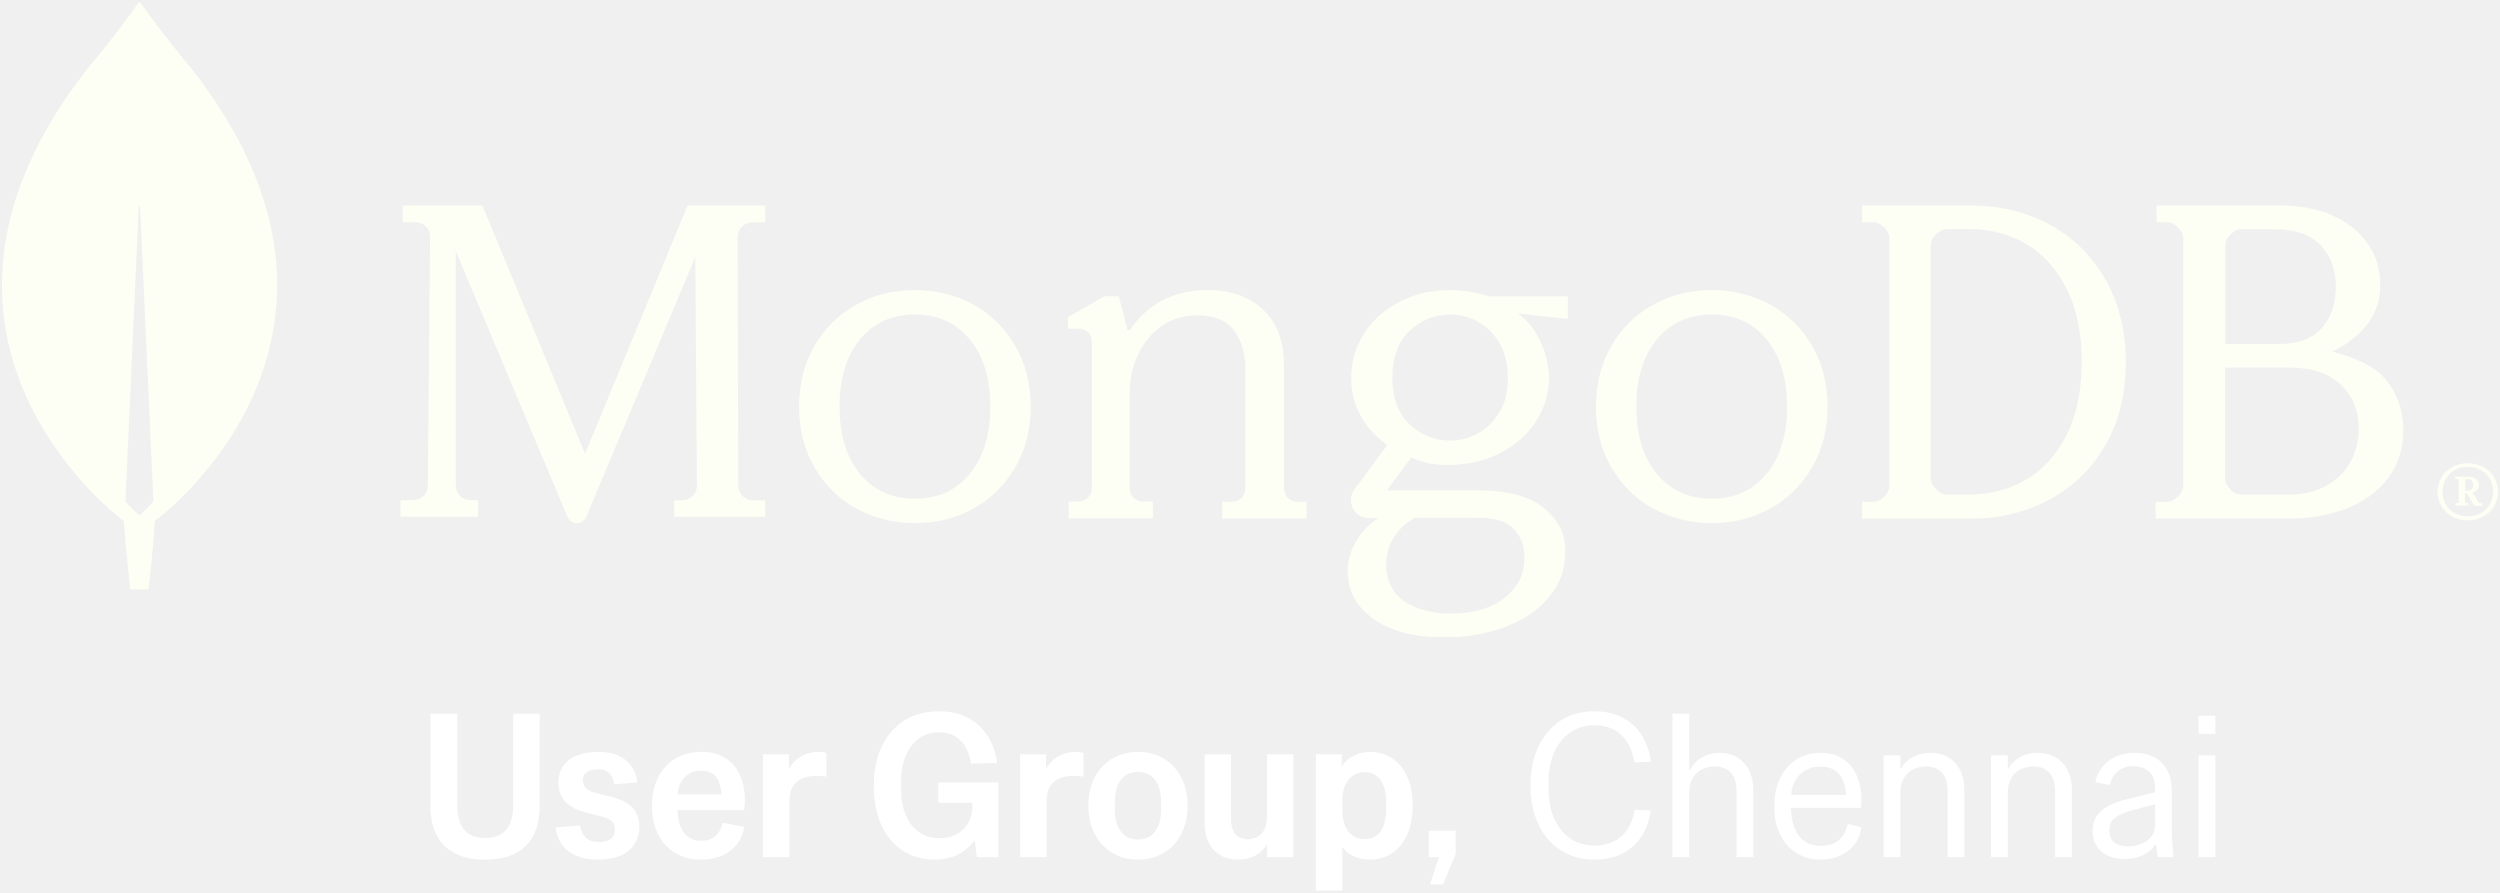
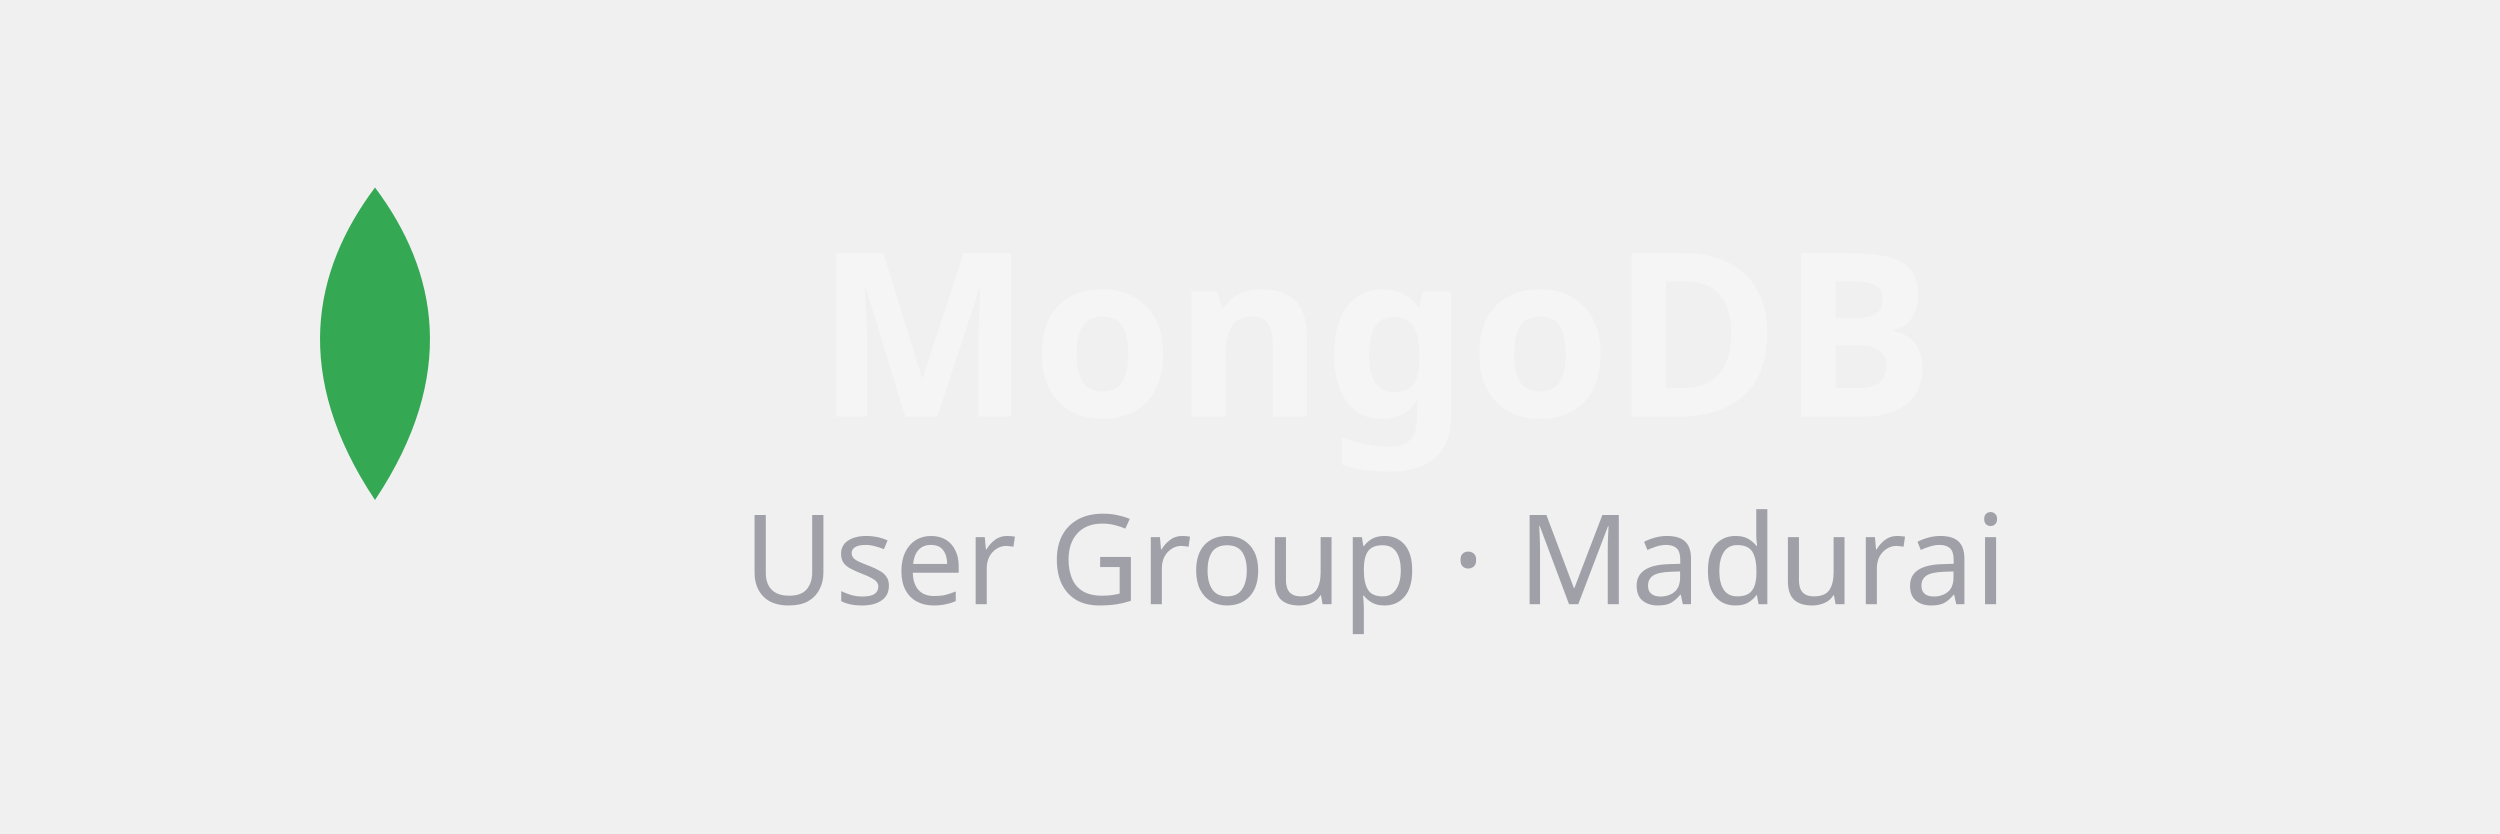
- <svg xmlns="http://www.w3.org/2000/svg" width="2886" height="1030" viewBox="564 290 2886 1030" fill="none">
-   <path d="M1124.02 1282.31C1110.8 1282.31 1099.5 1280.06 1090.1 1275.56C1080.71 1271.02 1073.47 1264.09 1068.4 1254.77C1063.36 1245.44 1060.84 1233.64 1060.84 1219.34V1113.94H1091.83V1219.07C1091.83 1227.5 1093 1234.55 1095.34 1240.24C1097.68 1245.89 1101.21 1250.16 1105.93 1253.04C1110.68 1255.92 1116.71 1257.36 1124.02 1257.36C1131.32 1257.36 1137.39 1255.92 1142.21 1253.04C1147.04 1250.16 1150.62 1245.89 1152.96 1240.24C1155.3 1234.55 1156.47 1227.5 1156.47 1219.07V1113.94H1186.98V1219.78C1186.98 1233.92 1184.49 1245.62 1179.53 1254.88C1174.56 1264.13 1167.41 1271.02 1158.09 1275.56C1148.77 1280.06 1137.41 1282.31 1124.02 1282.31ZM1255.09 1282.31C1243.75 1282.31 1234.53 1280.56 1227.44 1277.07C1220.38 1273.54 1215.11 1268.95 1211.62 1263.3C1208.13 1257.61 1206.06 1251.58 1205.41 1245.21L1233.65 1242.89C1234.26 1246.63 1235.38 1249.98 1237 1252.93C1238.65 1255.88 1240.96 1258.13 1243.91 1259.68C1246.86 1261.23 1250.68 1262 1255.36 1262C1261.41 1262 1265.98 1260.8 1269.07 1258.39C1272.21 1255.97 1273.77 1252.28 1273.77 1247.32C1273.77 1242.96 1272.4 1239.67 1269.67 1237.43C1266.97 1235.17 1262.74 1233.4 1256.98 1232.14L1241.1 1228.2C1234.12 1226.47 1228.21 1224.06 1223.39 1220.96C1218.57 1217.87 1214.91 1214.11 1212.43 1209.68C1209.94 1205.21 1208.7 1200.03 1208.7 1194.13C1208.7 1185.74 1210.68 1178.86 1214.64 1173.5C1218.6 1168.13 1224.07 1164.21 1231.06 1161.73C1238.08 1159.24 1246.09 1158 1255.09 1158C1264.41 1158 1272.26 1159.57 1278.63 1162.7C1285.04 1165.79 1289.99 1169.99 1293.48 1175.28C1296.97 1180.54 1299.03 1186.51 1299.64 1193.21L1273.07 1195.53C1272.28 1189.95 1270.41 1185.65 1267.45 1182.62C1264.5 1179.56 1260.15 1178.03 1254.39 1178.03C1248.95 1178.03 1244.67 1179.1 1241.53 1181.22C1238.44 1183.31 1236.89 1186.37 1236.89 1190.4C1236.89 1194.61 1238.2 1197.92 1240.83 1200.34C1243.5 1202.75 1247.55 1204.57 1252.98 1205.79L1269.34 1209.79C1276.33 1211.48 1282.27 1213.8 1287.16 1216.75C1292.06 1219.7 1295.75 1223.45 1298.23 1227.98C1300.72 1232.48 1301.96 1237.85 1301.96 1244.08C1301.96 1252.14 1300.05 1259.05 1296.24 1264.81C1292.46 1270.57 1287.02 1274.93 1279.93 1277.88C1272.87 1280.83 1264.59 1282.31 1255.09 1282.31ZM1373.13 1282.31C1361.61 1282.31 1351.6 1279.7 1343.1 1274.48C1334.64 1269.26 1328.13 1262.02 1323.56 1252.77C1318.98 1243.52 1316.7 1232.68 1316.7 1220.26C1316.7 1207.81 1319.02 1196.92 1323.66 1187.59C1328.34 1178.27 1334.95 1171.01 1343.48 1165.83C1352.05 1160.61 1362.08 1158 1373.56 1158C1383.35 1158 1391.67 1159.84 1398.51 1163.51C1405.38 1167.14 1410.8 1172.15 1414.76 1178.52C1418.72 1184.89 1421.4 1192.09 1422.81 1200.12C1424.21 1208.11 1424.28 1216.46 1423.02 1225.18H1340.94V1206.98H1402.29L1396.89 1216.05V1210.7C1396.89 1203.86 1396.02 1198.16 1394.3 1193.59C1392.6 1188.98 1390.01 1185.5 1386.52 1183.16C1383.03 1180.82 1378.64 1179.65 1373.34 1179.65C1365.57 1179.65 1359.07 1182.34 1353.85 1187.7C1348.67 1193.06 1346.07 1201.2 1346.07 1212.11V1222.58C1346.07 1235.04 1348.47 1244.49 1353.26 1250.93C1358.08 1257.38 1364.7 1260.6 1373.13 1260.6C1377.48 1260.6 1381.28 1259.9 1384.52 1258.49C1387.8 1257.09 1390.61 1254.84 1392.95 1251.74C1395.29 1248.65 1397.07 1244.69 1398.29 1239.86L1423.24 1244.51C1422.02 1251.96 1419.26 1258.53 1414.98 1264.22C1410.69 1269.91 1405.01 1274.35 1397.91 1277.56C1390.86 1280.72 1382.6 1282.31 1373.13 1282.31ZM1444.72 1279.5V1160.81H1474.8V1193.21L1475.28 1195.53V1279.5H1444.72ZM1475.28 1215.35L1467.78 1204.66C1468.57 1193.14 1470.98 1183.96 1475.01 1177.12C1479.08 1170.28 1484.1 1165.38 1490.08 1162.43C1496.06 1159.48 1502.09 1158 1508.17 1158C1509.57 1158 1511.08 1158.07 1512.7 1158.22C1514.32 1158.36 1516.07 1158.67 1517.94 1159.13V1186.46C1513.59 1185.81 1509.34 1185.54 1505.2 1185.65C1501.1 1185.72 1497.21 1186.3 1493.54 1187.38C1489.9 1188.46 1486.71 1190.13 1483.98 1192.4C1481.28 1194.63 1479.15 1197.62 1477.61 1201.36C1476.06 1205.11 1475.28 1209.77 1475.28 1215.35ZM1643.43 1282.31C1629.28 1282.31 1616.88 1278.89 1606.22 1272.05C1595.57 1265.21 1587.32 1255.42 1581.49 1242.67C1575.66 1229.89 1572.74 1214.57 1572.74 1196.72C1572.74 1179.62 1575.77 1164.66 1581.82 1151.84C1587.9 1138.99 1596.58 1129 1607.84 1121.87C1619.11 1114.71 1632.38 1111.13 1647.64 1111.13C1660.67 1111.13 1671.92 1113.65 1681.39 1118.69C1690.9 1123.73 1698.49 1130.73 1704.18 1139.69C1709.87 1148.62 1713.49 1158.99 1715.03 1170.8L1684.96 1171.5C1683.55 1163.26 1681.21 1156.51 1677.94 1151.25C1674.66 1145.96 1670.5 1142 1665.46 1139.37C1660.42 1136.71 1654.55 1135.37 1647.86 1135.37C1639 1135.37 1631.3 1137.75 1624.75 1142.5C1618.23 1147.22 1613.17 1153.82 1609.57 1162.32C1606.01 1170.78 1604.23 1180.61 1604.23 1191.8V1201.36C1604.23 1212.41 1605.97 1222.19 1609.46 1230.68C1612.99 1239.14 1618.05 1245.75 1624.64 1250.5C1631.26 1255.22 1639.15 1257.58 1648.29 1257.58C1653.91 1257.58 1659.04 1256.73 1663.68 1255.04C1668.36 1253.31 1672.41 1250.83 1675.83 1247.59C1679.25 1244.31 1681.9 1240.33 1683.77 1235.65C1685.64 1230.97 1686.58 1225.68 1686.58 1219.78V1216.75H1647.16V1193.21H1716.44V1279.5H1691.71L1686.79 1241.27H1696.84C1695.29 1249.51 1692.01 1256.71 1687.01 1262.87C1682.04 1268.99 1675.83 1273.76 1668.38 1277.18C1660.93 1280.6 1652.61 1282.31 1643.43 1282.31ZM1741.61 1279.5V1160.81H1771.69V1193.21L1772.18 1195.53V1279.5H1741.61ZM1772.18 1215.35L1764.67 1204.66C1765.46 1193.14 1767.87 1183.96 1771.91 1177.12C1775.97 1170.28 1781 1165.38 1786.97 1162.43C1792.95 1159.48 1798.98 1158 1805.06 1158C1806.47 1158 1807.98 1158.07 1809.6 1158.22C1811.22 1158.36 1812.96 1158.67 1814.84 1159.13V1186.46C1810.48 1185.81 1806.23 1185.54 1802.09 1185.65C1797.99 1185.72 1794.1 1186.3 1790.43 1187.38C1786.79 1188.46 1783.61 1190.13 1780.87 1192.4C1778.17 1194.63 1776.05 1197.62 1774.5 1201.36C1772.95 1205.11 1772.18 1209.77 1772.18 1215.35ZM1877.82 1282.31C1869.26 1282.31 1861.52 1280.83 1854.6 1277.88C1847.69 1274.93 1841.66 1270.73 1836.52 1265.3C1831.4 1259.83 1827.44 1253.29 1824.64 1245.7C1821.83 1238.06 1820.42 1229.51 1820.42 1220.05C1820.42 1207.45 1822.87 1196.52 1827.77 1187.27C1832.66 1178.02 1839.43 1170.83 1848.07 1165.72C1856.71 1160.57 1866.63 1158 1877.82 1158C1889.02 1158 1898.88 1160.57 1907.42 1165.72C1915.98 1170.83 1922.72 1178.05 1927.61 1187.38C1932.51 1196.7 1934.96 1207.59 1934.96 1220.05C1934.96 1229.51 1933.55 1238.06 1930.74 1245.7C1927.94 1253.29 1924.01 1259.83 1918.97 1265.3C1913.93 1270.73 1907.9 1274.93 1900.88 1277.88C1893.9 1280.83 1886.21 1282.31 1877.82 1282.31ZM1877.82 1259.2C1883.12 1259.2 1887.78 1257.88 1891.81 1255.25C1895.84 1252.59 1898.94 1248.63 1901.1 1243.37C1903.29 1238.08 1904.39 1231.39 1904.39 1223.29V1216.75C1904.39 1208.69 1903.29 1202.01 1901.1 1196.72C1898.94 1191.43 1895.84 1187.5 1891.81 1184.95C1887.78 1182.35 1883.12 1181.06 1877.82 1181.06C1872.39 1181.06 1867.64 1182.35 1863.57 1184.95C1859.54 1187.5 1856.42 1191.39 1854.23 1196.61C1852.07 1201.79 1850.99 1208.44 1850.99 1216.54V1223.5C1850.99 1231.46 1852.07 1238.08 1854.23 1243.37C1856.42 1248.63 1859.54 1252.59 1863.57 1255.25C1867.64 1257.88 1872.39 1259.2 1877.82 1259.2ZM1993.49 1282.31C1985.72 1282.31 1978.91 1280.67 1973.08 1277.39C1967.25 1274.12 1962.7 1269.26 1959.42 1262.81C1956.18 1256.37 1954.56 1248.4 1954.56 1238.89V1160.81H1985.07V1234.46C1985.07 1240.22 1985.84 1244.9 1987.39 1248.5C1988.98 1252.07 1991.24 1254.68 1994.2 1256.33C1997.15 1257.95 2000.57 1258.76 2004.46 1258.76C2008.34 1258.76 2011.96 1257.92 2015.31 1256.23C2018.66 1254.5 2021.38 1251.73 2023.46 1247.91C2025.55 1244.09 2026.6 1239.07 2026.6 1232.84L2033.83 1244.51C2032.14 1253.54 2029.39 1260.82 2025.57 1266.32C2021.75 1271.83 2017.07 1275.88 2011.53 1278.47C2006.02 1281.03 2000.01 1282.31 1993.49 1282.31ZM2026.81 1279.5V1251.96L2026.6 1251.04V1160.81H2056.94V1279.5H2026.81ZM2145.8 1282.31C2139.1 1282.31 2133.07 1281.19 2127.71 1278.96C2122.35 1276.69 2117.68 1273.11 2113.72 1268.21C2109.76 1263.28 2106.45 1256.86 2103.79 1248.94L2113.62 1224.47C2113.62 1232.86 2114.86 1239.59 2117.34 1244.67C2119.83 1249.71 2123.01 1253.33 2126.9 1255.52C2130.79 1257.68 2134.98 1258.76 2139.48 1258.76C2144.45 1258.76 2148.8 1257.49 2152.55 1254.93C2156.29 1252.34 2159.17 1248.4 2161.19 1243.1C2163.2 1237.81 2164.21 1231.21 2164.21 1223.29V1216.75C2164.21 1208.83 2163.2 1202.23 2161.19 1196.93C2159.17 1191.64 2156.29 1187.72 2152.55 1185.16C2148.8 1182.61 2144.38 1181.33 2139.26 1181.33C2134.91 1181.33 2130.75 1182.46 2126.79 1184.73C2122.83 1186.96 2119.65 1190.56 2117.23 1195.53C2114.82 1200.5 2113.62 1207.19 2113.62 1215.62L2104.98 1191.59C2107.32 1183.81 2110.47 1177.48 2114.43 1172.58C2118.39 1167.68 2123.08 1164.03 2128.52 1161.62C2133.95 1159.21 2139.71 1158 2145.8 1158C2152.17 1158 2158.31 1159.21 2164.21 1161.62C2170.12 1164.03 2175.32 1167.76 2179.82 1172.8C2184.35 1177.84 2187.97 1184.24 2190.67 1192.02C2193.41 1199.8 2194.78 1209.14 2194.78 1220.05C2194.78 1230.77 2193.41 1240.06 2190.67 1247.91C2187.97 1255.76 2184.28 1262.26 2179.6 1267.4C2174.92 1272.52 2169.67 1276.28 2163.83 1278.69C2158 1281.1 2151.99 1282.31 2145.8 1282.31ZM2083.05 1318V1160.81H2112.91V1188.08L2113.62 1189.27V1318H2083.05ZM2214.84 1310.98L2225.1 1279.5H2213.43V1248.94H2244.43V1275.77L2229.74 1310.98H2214.84Z" fill="white" />
-   <path d="M2404.64 1282.31C2393.3 1282.31 2383.04 1280.22 2373.86 1276.04C2364.71 1271.83 2356.94 1265.91 2350.53 1258.28C2344.16 1250.65 2339.26 1241.63 2335.84 1231.22C2332.42 1220.82 2330.71 1209.39 2330.71 1196.93C2330.71 1180.16 2333.7 1165.33 2339.67 1152.44C2345.69 1139.51 2354.2 1129.4 2365.22 1122.09C2376.27 1114.78 2389.34 1111.13 2404.42 1111.13C2417.02 1111.13 2427.95 1113.58 2437.2 1118.47C2446.45 1123.37 2453.83 1130.21 2459.34 1138.99C2464.88 1147.78 2468.34 1157.91 2469.71 1169.39L2450.86 1170.1C2449.13 1160.16 2446.13 1152.04 2441.84 1145.74C2437.59 1139.44 2432.36 1134.78 2426.13 1131.76C2419.9 1128.73 2412.83 1127.22 2404.91 1127.22C2394.18 1127.22 2384.8 1129.97 2376.77 1135.48C2368.78 1140.99 2362.61 1148.6 2358.25 1158.32C2353.89 1168.04 2351.72 1179.28 2351.72 1192.02V1201.36C2351.72 1213.96 2353.89 1225.16 2358.25 1234.95C2362.61 1244.74 2368.78 1252.41 2376.77 1257.95C2384.8 1263.46 2394.18 1266.22 2404.91 1266.22C2412.97 1266.22 2420.19 1264.67 2426.56 1261.57C2432.97 1258.44 2438.26 1253.81 2442.44 1247.69C2446.65 1241.54 2449.53 1233.94 2451.08 1224.91L2469.71 1225.61C2468.16 1236.66 2464.67 1246.47 2459.23 1255.04C2453.79 1263.57 2446.49 1270.25 2437.31 1275.07C2428.13 1279.9 2417.24 1282.31 2404.64 1282.31ZM2568.63 1279.5V1204.17C2568.63 1194.05 2566.41 1186.64 2561.99 1181.92C2557.56 1177.17 2551.46 1174.79 2543.68 1174.79C2538.86 1174.79 2534.14 1175.8 2529.53 1177.82C2524.96 1179.83 2521.23 1183.15 2518.35 1187.75C2515.47 1192.33 2514.03 1198.5 2514.03 1206.28L2508.9 1194.13C2510.78 1186.35 2513.62 1179.87 2517.44 1174.69C2521.25 1169.47 2525.84 1165.58 2531.21 1163.02C2536.57 1160.43 2542.44 1159.13 2548.81 1159.13C2554.71 1159.13 2560.02 1160.11 2564.74 1162.05C2569.49 1163.99 2573.61 1166.84 2577.11 1170.58C2580.63 1174.33 2583.32 1178.84 2585.15 1184.14C2587.02 1189.39 2587.96 1195.37 2587.96 1202.06V1279.5H2568.63ZM2494.7 1279.5V1113.94H2514.03V1279.5H2494.7ZM2665.65 1282.31C2655.07 1282.31 2645.76 1279.79 2637.73 1274.75C2629.74 1269.67 2623.49 1262.54 2618.99 1253.36C2614.49 1244.18 2612.24 1233.46 2612.24 1221.18C2612.24 1208.44 2614.49 1197.44 2618.99 1188.19C2623.49 1178.93 2629.78 1171.79 2637.84 1166.75C2645.94 1161.67 2655.21 1159.13 2665.65 1159.13C2674.83 1159.13 2682.55 1160.9 2688.82 1164.43C2695.12 1167.92 2700.14 1172.65 2703.88 1178.63C2707.62 1184.6 2710.2 1191.37 2711.6 1198.93C2713.01 1206.46 2713.24 1214.34 2712.3 1222.58H2627.15L2627.36 1207.68H2699.24L2695.24 1218.86V1211.84C2695.24 1203.92 2694.11 1197.2 2691.84 1191.7C2689.61 1186.19 2686.31 1182.03 2681.96 1179.22C2677.6 1176.41 2672.08 1175.01 2665.38 1175.01C2655.77 1175.01 2647.69 1178.29 2641.13 1184.84C2634.62 1191.35 2631.36 1201.06 2631.36 1213.94V1219.78C2631.36 1234.86 2634.35 1246.42 2640.32 1254.44C2646.3 1262.44 2654.74 1266.43 2665.65 1266.43C2671.23 1266.43 2676.07 1265.59 2680.18 1263.89C2684.32 1262.17 2687.83 1259.45 2690.71 1255.74C2693.59 1252 2695.73 1247.17 2697.13 1241.27L2713.01 1244.99C2711.75 1252.77 2708.94 1259.47 2704.58 1265.08C2700.23 1270.66 2694.7 1274.93 2688.01 1277.88C2681.35 1280.83 2673.89 1282.31 2665.65 1282.31ZM2812.35 1279.5V1204.17C2812.35 1194.05 2810.13 1186.64 2805.71 1181.92C2801.28 1177.17 2795.18 1174.79 2787.4 1174.79C2782.58 1174.79 2777.86 1175.8 2773.25 1177.82C2768.68 1179.83 2764.95 1183.15 2762.07 1187.75C2759.19 1192.33 2757.75 1198.5 2757.75 1206.28L2752.62 1190.89C2754.5 1183.87 2757.29 1178 2760.99 1173.28C2764.74 1168.53 2769.29 1164.98 2774.66 1162.64C2780.02 1160.3 2785.98 1159.13 2792.53 1159.13C2798.43 1159.13 2803.74 1160.11 2808.46 1162.05C2813.21 1163.99 2817.33 1166.84 2820.82 1170.58C2824.35 1174.33 2827.03 1178.84 2828.87 1184.14C2830.74 1189.39 2831.68 1195.37 2831.68 1202.06V1279.5H2812.35ZM2738.42 1279.5V1161.94H2757.75V1188.56V1190.4V1279.5H2738.42ZM2936.42 1279.5V1204.17C2936.42 1194.05 2934.21 1186.64 2929.78 1181.92C2925.35 1177.17 2919.25 1174.79 2911.47 1174.79C2906.65 1174.79 2901.93 1175.8 2897.33 1177.82C2892.75 1179.83 2889.03 1183.15 2886.15 1187.75C2883.27 1192.33 2881.83 1198.5 2881.83 1206.28L2876.7 1190.89C2878.57 1183.87 2881.36 1178 2885.07 1173.28C2888.81 1168.53 2893.37 1164.98 2898.73 1162.64C2904.09 1160.3 2910.05 1159.13 2916.6 1159.13C2922.51 1159.13 2927.82 1160.11 2932.53 1162.05C2937.29 1163.99 2941.41 1166.84 2944.9 1170.58C2948.43 1174.33 2951.11 1178.84 2952.95 1184.14C2954.82 1189.39 2955.75 1195.37 2955.75 1202.06V1279.5H2936.42ZM2862.5 1279.5V1161.94H2881.83V1188.56V1190.4V1279.5H2862.5ZM3055.1 1279.5L3052.34 1261.09H3051.86V1201.15C3051.86 1191.17 3049.37 1184.24 3044.41 1180.36C3039.44 1176.47 3033.53 1174.52 3026.69 1174.52C3019.85 1174.52 3014.06 1176.32 3009.31 1179.92C3004.55 1183.49 3001.33 1188.92 2999.64 1196.23L2982.85 1192.99C2984.21 1186.3 2986.91 1180.43 2990.95 1175.39C2995.01 1170.31 3000.2 1166.33 3006.5 1163.45C3012.8 1160.57 3019.98 1159.13 3028.04 1159.13C3041.44 1159.13 3051.96 1162.95 3059.63 1170.58C3067.34 1178.21 3071.19 1189.34 3071.19 1203.95V1248.23C3071.19 1250.72 3071.22 1253.29 3071.3 1255.96C3071.4 1258.58 3071.6 1261.73 3071.89 1265.41C3072.21 1269.04 3072.61 1273.74 3073.08 1279.5H3055.1ZM3016.65 1281.61C3009.63 1281.61 3003.33 1280.4 2997.75 1277.99C2992.17 1275.58 2987.78 1271.92 2984.57 1267.03C2981.37 1262.13 2979.77 1256.1 2979.77 1248.94C2979.77 1242.56 2981.24 1237.09 2984.2 1232.52C2987.18 1227.91 2991.5 1224.02 2997.16 1220.86C3002.84 1217.65 3009.72 1215.04 3017.78 1213.03L3056.28 1203.47V1217.24L3023.18 1226.09C3015.88 1228.11 3010.04 1230.72 3005.69 1233.92C3001.33 1237.09 2999.15 1241.79 2999.15 1248.02C2999.15 1254.86 3001.06 1259.75 3004.88 1262.71C3008.69 1265.66 3013.93 1267.13 3020.59 1267.13C3026.03 1267.13 3031.12 1266.16 3035.87 1264.22C3040.63 1262.27 3044.48 1259.48 3047.43 1255.85C3050.38 1252.18 3051.86 1247.69 3051.86 1242.4L3061.2 1244.08C3059.47 1252.28 3056.59 1259.2 3052.56 1264.81C3048.53 1270.39 3043.47 1274.59 3037.39 1277.39C3031.34 1280.2 3024.43 1281.61 3016.65 1281.61ZM3102.02 1279.5V1161.94H3121.35V1279.5H3102.02ZM3102.02 1137.21V1116.26H3121.35V1137.21H3102.02Z" fill="white" />
-   <g clip-path="url(#clip0_5866_3880)">
-     <mask id="mask0_5866_3880" style="mask-type:luminance" maskUnits="userSpaceOnUse" x="566" y="292" width="2883" height="734">
-       <path d="M3448.77 292.43H566.242V1025.85H3448.77V292.43Z" fill="white" />
-     </mask>
-     <g mask="url(#mask0_5866_3880)">
-       <path d="M3394.93 886.316C3389.6 883.478 3385.6 879.312 3382.38 874.357C3379.48 869.149 3377.85 863.726 3377.85 857.727C3377.85 851.728 3379.48 846.054 3382.38 841.097C3385.31 835.889 3389.6 832.012 3394.93 829.138C3400.3 826.3 3406.15 824.721 3412.82 824.721C3419.48 824.721 3425.36 826.264 3430.71 829.138C3436.03 831.974 3440.03 836.14 3443.25 841.097C3446.15 846.269 3447.78 851.728 3447.78 857.727C3447.78 863.726 3446.15 869.4 3443.25 874.357C3440.32 879.565 3436.03 883.442 3430.71 886.316C3425.36 889.19 3419.48 890.734 3412.82 890.734C3406.15 890.734 3400.27 889.19 3394.93 886.316ZM3427.78 882.437C3432.29 880.102 3435.53 876.476 3438.19 872.31C3440.56 867.892 3441.95 862.971 3441.95 857.512C3441.95 852.053 3440.61 847.132 3438.19 842.715C3435.79 838.295 3432.31 834.919 3427.78 832.585C3423.22 830.251 3418.4 828.959 3412.82 828.959C3407.23 828.959 3402.41 830.251 3397.85 832.585C3393.34 834.919 3390.11 838.548 3387.44 842.715C3385.07 847.132 3383.68 852.053 3383.68 857.512C3383.68 862.971 3385.02 867.892 3387.44 872.31C3389.87 876.727 3393.32 880.102 3397.85 882.437C3402.41 884.773 3407.23 886.065 3412.82 886.065C3418.4 886.065 3423.49 884.773 3427.78 882.437ZM3398.4 873.351V871.017L3398.93 870.764H3400.56C3401.07 870.764 3401.62 870.513 3401.9 870.262C3402.43 869.758 3402.43 869.471 3402.43 868.97V844.834C3402.43 844.294 3402.14 843.792 3401.9 843.539C3401.35 843.037 3401.09 843.037 3400.56 843.037H3398.93L3398.4 842.786V840.452L3398.93 840.199H3412.82C3416.82 840.199 3419.75 840.99 3422.14 842.786C3424.57 844.616 3425.62 846.953 3425.62 850.042C3425.62 852.376 3424.83 854.71 3422.94 856.291C3421.07 858.121 3418.95 859.127 3416.27 859.416L3419.48 860.455L3425.62 870.047C3426.15 870.836 3426.7 871.089 3427.49 871.089H3429.08L3429.36 871.34V873.674L3429.08 873.925H3420.83L3420.27 873.674L3411.74 859.667H3409.6V869.006C3409.6 869.543 3409.89 870.047 3410.15 870.298C3410.68 870.8 3410.95 870.8 3411.47 870.8H3413.1L3413.66 871.053V873.387L3413.1 873.638H3398.93L3398.4 873.387V873.351ZM3412.02 856.47C3414.18 856.47 3416.03 855.931 3417.11 854.638C3418.14 853.597 3418.95 851.764 3418.95 849.717C3418.95 847.669 3418.4 846.09 3417.35 844.798C3416.27 843.503 3414.66 842.965 3412.82 842.965H3411.74C3411.19 842.965 3410.68 843.216 3410.39 843.467C3409.87 843.971 3409.87 844.258 3409.87 844.762V856.435H3411.98L3412.02 856.47Z" fill="#FDFFF5" />
-       <path d="M2929.42 548.918C2902.53 534.661 2872.51 527.262 2840.06 527.262H2713.54V546.548H2725.94C2730.7 546.548 2734.92 548.381 2739.13 552.619C2743.1 556.57 2745.19 561.059 2745.19 565.835V850.078C2745.19 854.82 2743.06 859.309 2739.13 863.296C2735.17 867.245 2730.7 869.367 2725.94 869.367H2713.54V888.653H2840.06C2872.47 888.653 2902.53 881.254 2929.42 866.994C2956.32 852.737 2978.18 831.582 2994.01 804.644C3009.84 777.708 3017.99 745.203 3017.99 708.21C3017.99 671.214 3009.82 638.998 2994.01 611.773C2977.94 584.297 2956.32 563.178 2929.42 548.918ZM2967.13 707.67C2967.13 741.467 2961.07 770.02 2949.22 793.007C2937.35 815.994 2921.53 833.161 2902.03 844.261C2882.53 855.358 2860.9 860.888 2837.72 860.888H2812.16C2807.41 860.888 2803.19 859.058 2798.97 854.82C2795.01 850.869 2792.91 846.38 2792.91 841.602V573.738C2792.91 568.995 2794.75 564.757 2798.97 560.519C2802.94 556.57 2807.41 554.451 2812.16 554.451H2837.72C2860.9 554.451 2882.53 559.982 2902.03 571.079C2921.53 582.178 2937.35 599.345 2949.22 622.332C2961.07 645.319 2967.13 673.837 2967.13 707.67Z" fill="#FDFFF5" />
-       <path d="M3317.06 726.955C3305.38 713.485 3282.79 702.135 3256.22 696.029C3292.86 677.82 3311.76 652.176 3311.76 619.168C3311.76 601.21 3306.96 585.084 3297.42 571.364C3287.85 557.644 3274.3 546.547 3257.01 538.859C3239.75 531.21 3219.55 527.223 3196.7 527.223H3053.49V546.511H3064.92C3069.7 546.511 3073.96 548.341 3078.21 552.579C3082.21 556.53 3084.35 561.019 3084.35 565.797V850.041C3084.35 854.78 3082.21 859.269 3078.21 863.257C3074.25 867.208 3069.7 869.327 3064.92 869.327H3052.43V888.613H3207.88C3231.52 888.613 3253.58 884.662 3273.51 876.726C3293.44 868.787 3309.39 857.186 3320.8 841.851C3332.48 826.514 3338.36 807.765 3338.36 786.109C3338.12 762.871 3331.19 743.331 3317.11 726.919L3317.06 726.955ZM3138.74 855.067C3134.78 851.118 3132.6 846.627 3132.6 841.851V714.276H3206.46C3232.53 714.276 3252.43 720.884 3266.27 734.102C3280.08 747.318 3286.99 764.486 3286.99 785.604C3286.99 798.283 3283.8 810.71 3277.95 822.061C3271.86 833.697 3262.82 842.929 3250.59 850.076C3238.62 857.222 3223.73 860.922 3206.46 860.922H3152C3147.2 861.173 3142.96 859.341 3138.69 855.103L3138.74 855.067ZM3132.89 687.087V573.769C3132.89 569.03 3134.78 564.792 3139.03 560.554C3142.98 556.602 3147.54 554.483 3152.33 554.483H3187.4C3212.62 554.483 3231.23 560.804 3242.96 572.981C3254.64 585.406 3260.47 601.245 3260.47 620.785C3260.47 640.325 3254.88 656.988 3243.99 669.129C3233.1 681.016 3216.63 687.087 3194.83 687.087H3132.89Z" fill="#FDFFF5" />
-       <path d="M2607.53 641.728C2587.24 630.667 2564.57 624.883 2540.02 624.883C2515.47 624.883 2492.54 630.413 2472.5 641.728C2452.21 652.791 2436.13 668.845 2424.23 689.102C2412.38 709.358 2406.32 733.064 2406.32 759.391C2406.32 785.717 2412.38 809.421 2424.23 829.677C2436.1 849.936 2452.17 866.026 2472.5 877.051C2492.8 888.115 2515.47 893.896 2540.02 893.896C2564.57 893.896 2587.49 888.366 2607.53 877.051C2627.83 865.99 2643.94 849.936 2655.8 829.677C2667.66 809.421 2673.72 785.717 2673.72 759.391C2673.72 733.064 2667.66 709.358 2655.8 689.102C2643.94 668.559 2627.58 652.755 2607.53 641.728ZM2627.03 759.391C2627.03 791.788 2619.14 818.076 2603.32 837.04C2587.74 856.004 2566.4 865.739 2540.02 865.739C2513.63 865.739 2492.29 856.004 2476.72 837.04C2460.89 818.076 2453 791.75 2453 759.391C2453 727.029 2460.93 700.667 2476.72 681.739C2492.29 662.775 2513.63 653.042 2540.02 653.042C2566.4 653.042 2587.74 662.775 2603.32 681.739C2618.89 700.702 2627.03 726.743 2627.03 759.391Z" fill="#FDFFF5" />
-       <path d="M2238 624.848C2216.77 624.848 2197.38 629.337 2179.86 638.35C2162.34 647.331 2148.53 659.505 2138.69 675.129C2128.85 690.466 2123.81 707.669 2123.81 725.914C2123.81 742.329 2127.52 757.377 2135.23 770.882C2142.66 783.848 2152.75 794.696 2165.51 803.674L2127.52 854.999C2122.76 861.356 2122.22 869.797 2125.64 876.694C2129.36 883.839 2136.28 888.077 2144.24 888.077H2155.13C2144.5 895.225 2135.99 903.665 2130.15 913.723C2123.23 925.107 2119.8 936.997 2119.8 949.171C2119.8 971.907 2129.9 990.692 2149.83 1004.7C2169.48 1018.71 2197.09 1025.85 2231.88 1025.85C2256.03 1025.85 2279.13 1021.9 2300.11 1014.22C2321.34 1006.53 2338.61 995.181 2351.37 980.383C2364.38 965.586 2371.02 947.592 2371.02 926.975C2371.02 905.283 2363.05 889.945 2344.45 875.148C2328.52 862.72 2303.54 856.112 2272.5 856.112H2166.27C2166.02 856.112 2165.73 855.862 2165.73 855.862C2165.73 855.862 2165.48 855.322 2165.73 855.071L2193.34 818.041C2200.77 821.489 2207.69 823.608 2213.78 824.9C2220.16 826.231 2227.33 826.768 2235.3 826.768C2257.61 826.768 2277.8 822.279 2295.32 813.263C2312.84 804.285 2326.93 792.109 2337.03 776.485C2347.12 761.15 2352.16 743.946 2352.16 725.699C2352.16 706.126 2342.61 670.425 2316.59 652.178C2316.59 651.927 2316.84 651.927 2316.84 651.927L2373.94 658.284V632.101H2282.59C2268.25 627.325 2253.4 624.955 2237.97 624.955L2238 624.848ZM2269.87 790.422C2259.77 795.702 2248.89 798.609 2238 798.609C2220.2 798.609 2204.55 792.252 2191.25 779.827C2177.99 767.399 2171.32 749.152 2171.32 725.878C2171.32 702.605 2177.95 684.36 2191.25 671.932C2204.52 659.505 2220.2 653.148 2238 653.148C2249.14 653.148 2259.77 655.807 2269.87 661.337C2279.96 666.617 2288.18 674.842 2294.85 685.652C2301.23 696.501 2304.69 709.968 2304.69 725.843C2304.69 741.718 2301.52 755.473 2294.85 766.035C2288.47 776.881 2279.96 784.817 2269.87 790.35V790.422ZM2197.92 887.755H2269.9C2289.84 887.755 2302.56 891.706 2311.07 900.182C2319.58 908.658 2323.83 920.009 2323.83 933.225C2323.83 952.547 2316.12 968.388 2300.72 980.312C2285.33 992.199 2264.6 998.306 2239.12 998.306C2216.81 998.306 2198.21 993.277 2184.69 983.759C2171.14 974.241 2164.25 959.695 2164.25 941.163C2164.25 929.526 2167.42 918.678 2173.8 909.16C2180.18 899.642 2187.86 892.748 2197.95 887.755H2197.92Z" fill="#FDFFF5" />
-       <path d="M2050.65 864.768C2047.74 861.858 2046.15 857.873 2046.15 853.095V711.009C2046.15 683.966 2038.18 662.775 2022.21 647.653C2006.53 632.533 1984.76 624.848 1957.62 624.848C1919.62 624.848 1889.6 640.218 1868.58 670.461C1868.33 670.998 1867.5 671.252 1866.71 671.252C1865.91 671.252 1865.37 670.712 1865.37 669.921L1855.53 631.993H1839.06L1796.81 656.129V669.383H1807.7C1812.75 669.383 1817 670.712 1819.92 673.371C1822.84 676.027 1824.42 679.979 1824.42 685.545V852.808C1824.42 857.584 1822.84 861.571 1819.92 864.481C1817 867.391 1813 868.97 1808.24 868.97H1797.6V888.33H1894.86V868.97H1884.23C1879.43 868.97 1875.47 867.391 1872.55 864.481C1869.63 861.571 1868.04 857.584 1868.04 852.808V742.508C1868.04 728.466 1871.21 714.423 1877.09 700.629C1883.22 687.126 1892.23 675.705 1904.19 666.978C1916.16 658.212 1930.51 653.974 1946.98 653.974C1965.58 653.974 1979.68 659.794 1988.44 671.467C1997.2 683.139 2001.74 698.259 2001.74 716.253V853.059C2001.74 857.837 2000.15 861.786 1997.23 864.732C1994.31 867.642 1990.31 869.221 1985.55 869.221H1974.92V888.581H2072.18V869.221H2061.54C2057.58 869.221 2053.83 867.893 2050.65 864.732V864.768Z" fill="#FDFFF5" />
-       <path d="M1687.65 641.728C1667.36 630.667 1644.68 624.883 1620.13 624.883C1595.59 624.883 1572.66 630.413 1552.62 641.728C1532.33 652.791 1516.21 668.845 1504.35 689.102C1492.49 709.358 1486.44 733.064 1486.44 759.391C1486.44 785.717 1492.49 809.421 1504.35 829.677C1516.21 849.936 1532.29 866.026 1552.62 877.051C1572.91 888.115 1595.59 893.896 1620.13 893.896C1644.68 893.896 1667.61 888.366 1687.65 877.051C1707.95 865.99 1724.02 849.936 1735.92 829.677C1747.78 809.421 1753.83 785.717 1753.83 759.391C1753.83 733.064 1747.78 709.358 1735.92 689.102C1724.06 668.559 1707.98 652.755 1687.65 641.728ZM1707.19 759.391C1707.19 791.788 1699.29 818.076 1683.47 837.04C1667.9 856.004 1646.56 865.739 1620.17 865.739C1593.78 865.739 1572.45 856.004 1556.87 837.04C1541.05 818.076 1533.16 791.75 1533.16 759.391C1533.16 727.029 1541.08 700.667 1556.87 681.739C1572.45 662.775 1593.78 653.042 1620.17 653.042C1646.56 653.042 1667.9 662.775 1683.47 681.739C1699.29 700.702 1707.19 726.743 1707.19 759.391Z" fill="#FDFFF5" />
-       <path d="M1239.39 813.696L1121.19 528.052L1120.94 527.262H1028.95V546.477H1043.8C1048.31 546.477 1052.56 548.309 1055.73 551.47C1058.91 554.63 1060.49 558.833 1060.49 563.322L1057.86 850.797C1057.86 859.739 1050.44 867.102 1041.42 867.355L1026.32 867.606V886.534H1115.9V867.606L1106.63 867.355C1097.62 867.102 1090.19 859.739 1090.19 850.797V579.88L1219.03 886.57C1220.86 891.023 1225.12 893.933 1229.88 893.933C1234.63 893.933 1238.89 891.023 1240.76 886.57L1366.67 586.739L1368.51 850.797C1368.51 859.992 1361.09 867.355 1351.82 867.642H1342.27V886.57H1447.24V867.642H1432.93C1423.92 867.642 1416.49 860.028 1416.24 851.084L1415.45 563.608C1415.45 554.415 1422.87 547.052 1431.88 546.763L1447.28 546.513V527.298H1357.7L1239.47 813.732L1239.39 813.696Z" fill="#FDFFF5" />
-       <path d="M784.15 368.007C755.6 334.245 731.016 299.945 726.006 292.834C725.465 292.295 724.672 292.295 724.167 292.834C719.157 299.945 694.573 334.245 665.987 368.007C420.904 679.474 704.594 889.656 704.594 889.656L706.973 891.237C709.1 923.67 714.362 970.361 714.362 970.361H735.522C735.522 970.361 740.821 923.957 742.912 891.237L745.291 889.405C745.543 889.405 1029.27 679.474 784.15 368.007ZM724.924 884.88C724.924 884.88 712.236 874.07 708.811 868.537V868L724.131 528.841C724.131 527.799 725.717 527.799 725.717 528.841L741.037 868V868.537C737.613 874.07 724.924 884.88 724.924 884.88Z" fill="#FDFFF5" />
-     </g>
-   </g>
-   <defs>
-     <clipPath id="clip0_5866_3880">
-       <rect width="2882.52" height="733.423" fill="white" transform="translate(566.242 292.43)" />
-     </clipPath>
-   </defs>
+ <svg xmlns="http://www.w3.org/2000/svg" viewBox="0 0 240 80" fill="none">
+   <path d="M36 18C30 26 28 36 36 48C44 36 42 26 36 18Z" fill="#34A853" />
+   <text x="132" y="40" text-anchor="middle" fill="#F5F5F5" font-family="Google Sans, system-ui, sans-serif" font-size="22" font-weight="700">MongoDB</text>
+   <text x="132" y="58" text-anchor="middle" fill="#A0A0A8" font-family="Google Sans, system-ui, sans-serif" font-size="12" font-weight="500">User Group · Madurai</text>
</svg>
